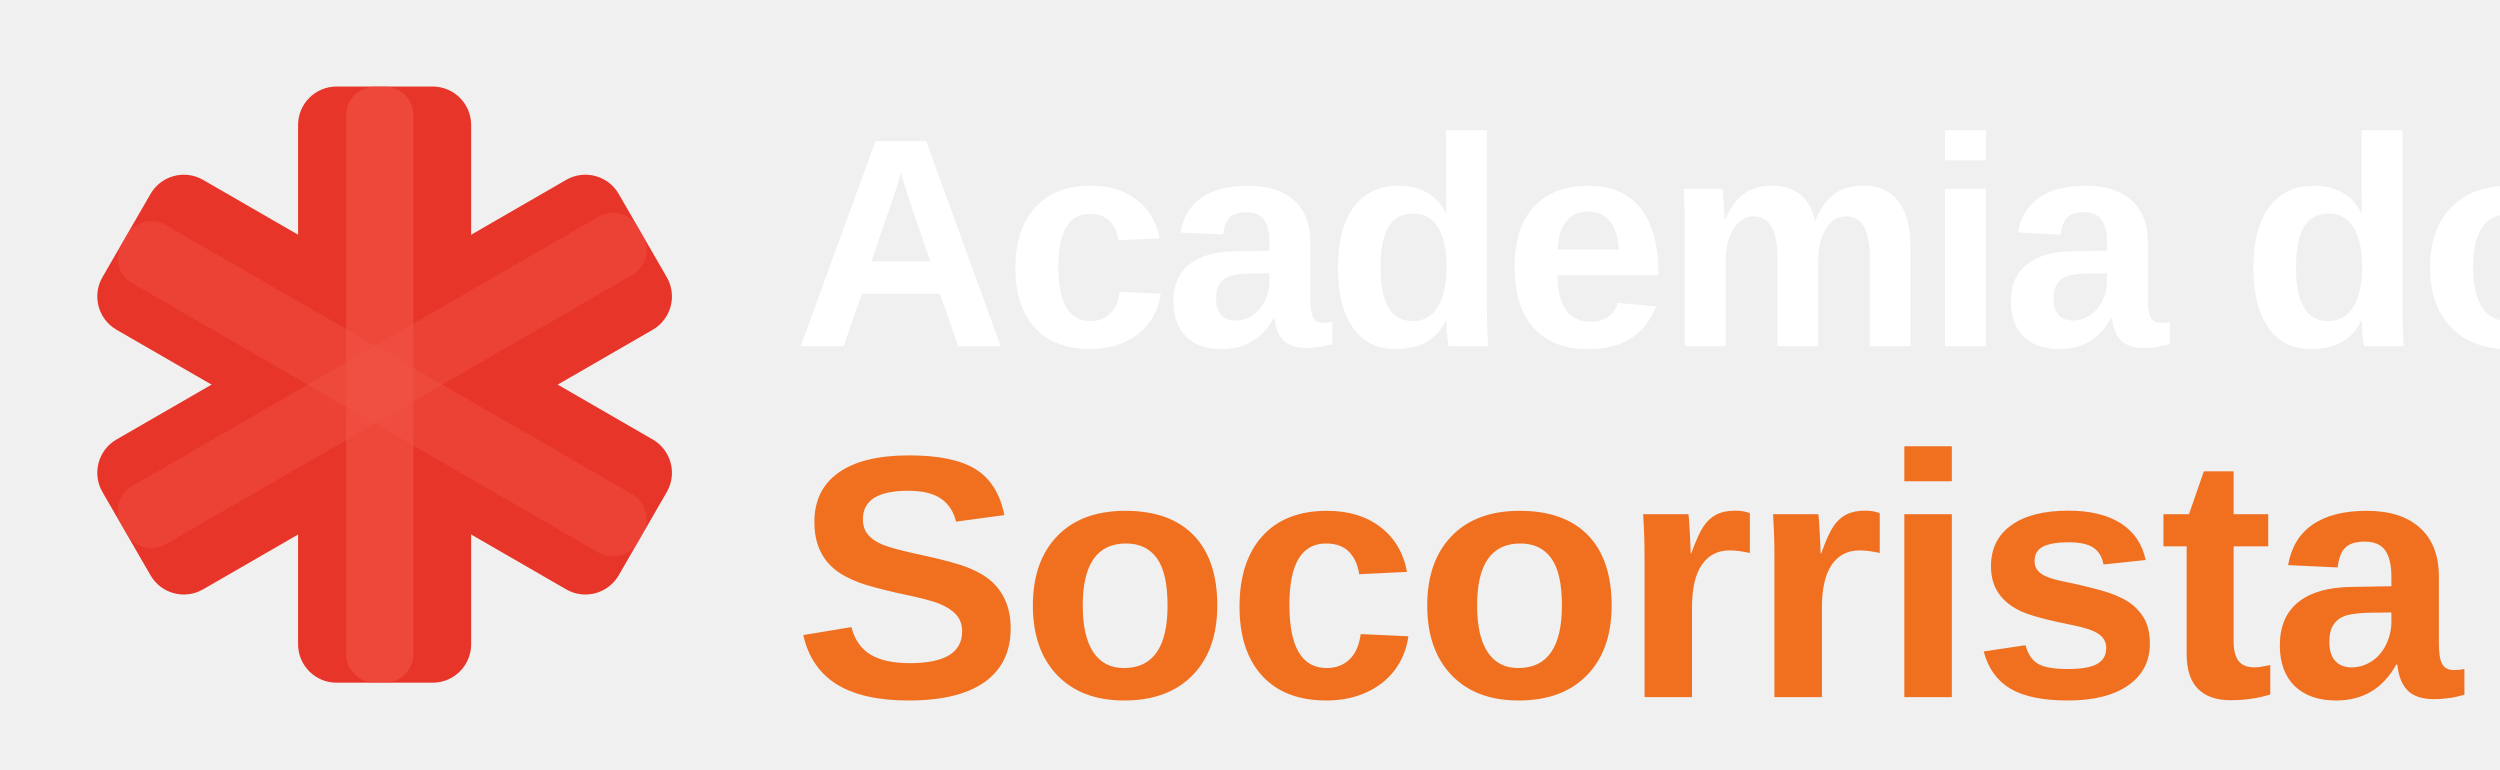
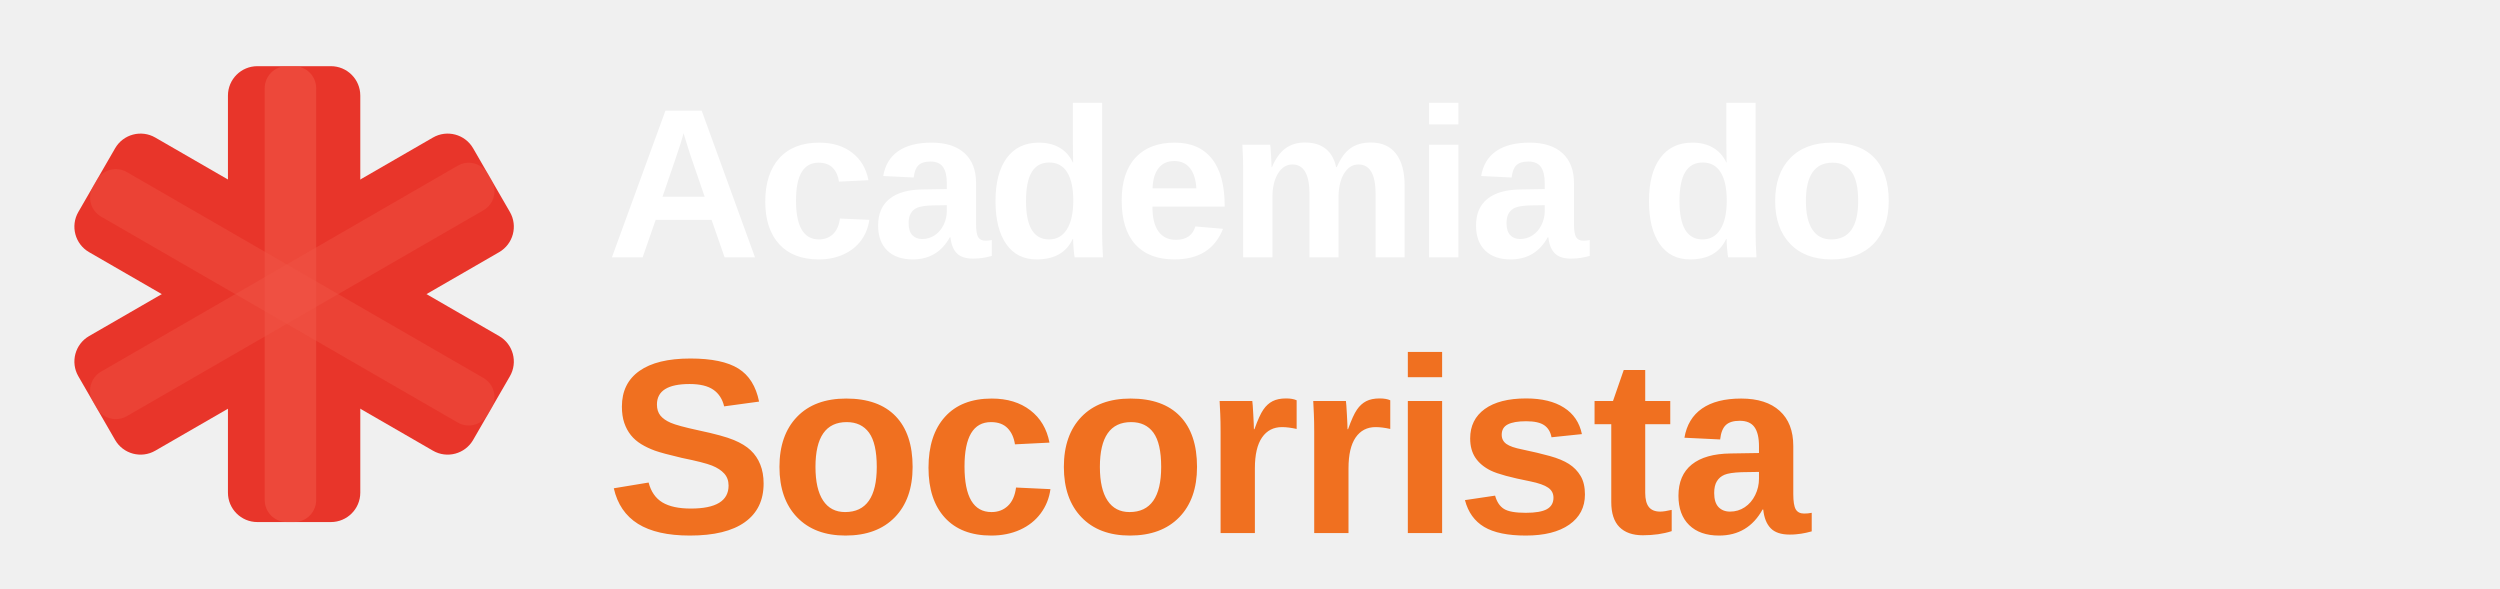
- <svg xmlns="http://www.w3.org/2000/svg" viewBox="0 0 520 160" width="520" height="160">
+ <svg xmlns="http://www.w3.org/2000/svg" viewBox="0 0 680 160" width="680" height="160">
  <g transform="translate(80, 80)">
    <rect x="-18" y="-62" width="36" height="124" rx="8" fill="#E8352A" />
    <rect x="-18" y="-62" width="36" height="124" rx="8" fill="#E8352A" transform="rotate(60)" />
    <rect x="-18" y="-62" width="36" height="124" rx="8" fill="#E8352A" transform="rotate(-60)" />
    <rect x="-8" y="-62" width="14" height="124" rx="6" fill="#F05545" opacity="0.6" />
    <rect x="-8" y="-62" width="14" height="124" rx="6" fill="#F05545" opacity="0.4" transform="rotate(60)" />
    <rect x="-8" y="-62" width="14" height="124" rx="6" fill="#F05545" opacity="0.4" transform="rotate(-60)" />
  </g>
-   <text x="165" y="72" font-family="'Montserrat', 'Arial Black', Arial, sans-serif" font-weight="800" font-size="62" fill="#FFFFFF" letter-spacing="-1">Academia do</text>
-   <text x="165" y="145" font-family="'Montserrat', 'Arial Black', Arial, sans-serif" font-weight="800" font-size="72" fill="#F07020" letter-spacing="-1">Socorrista</text>
+   <text x="165" y="70" font-family="'Montserrat', 'Arial Black', Arial, sans-serif" font-weight="800" font-size="58" fill="#FFFFFF" letter-spacing="-1">Academia do</text>
+   <text x="165" y="145" font-family="'Montserrat', 'Arial Black', Arial, sans-serif" font-weight="800" font-size="68" fill="#F07020" letter-spacing="-1">Socorrista</text>
</svg>
